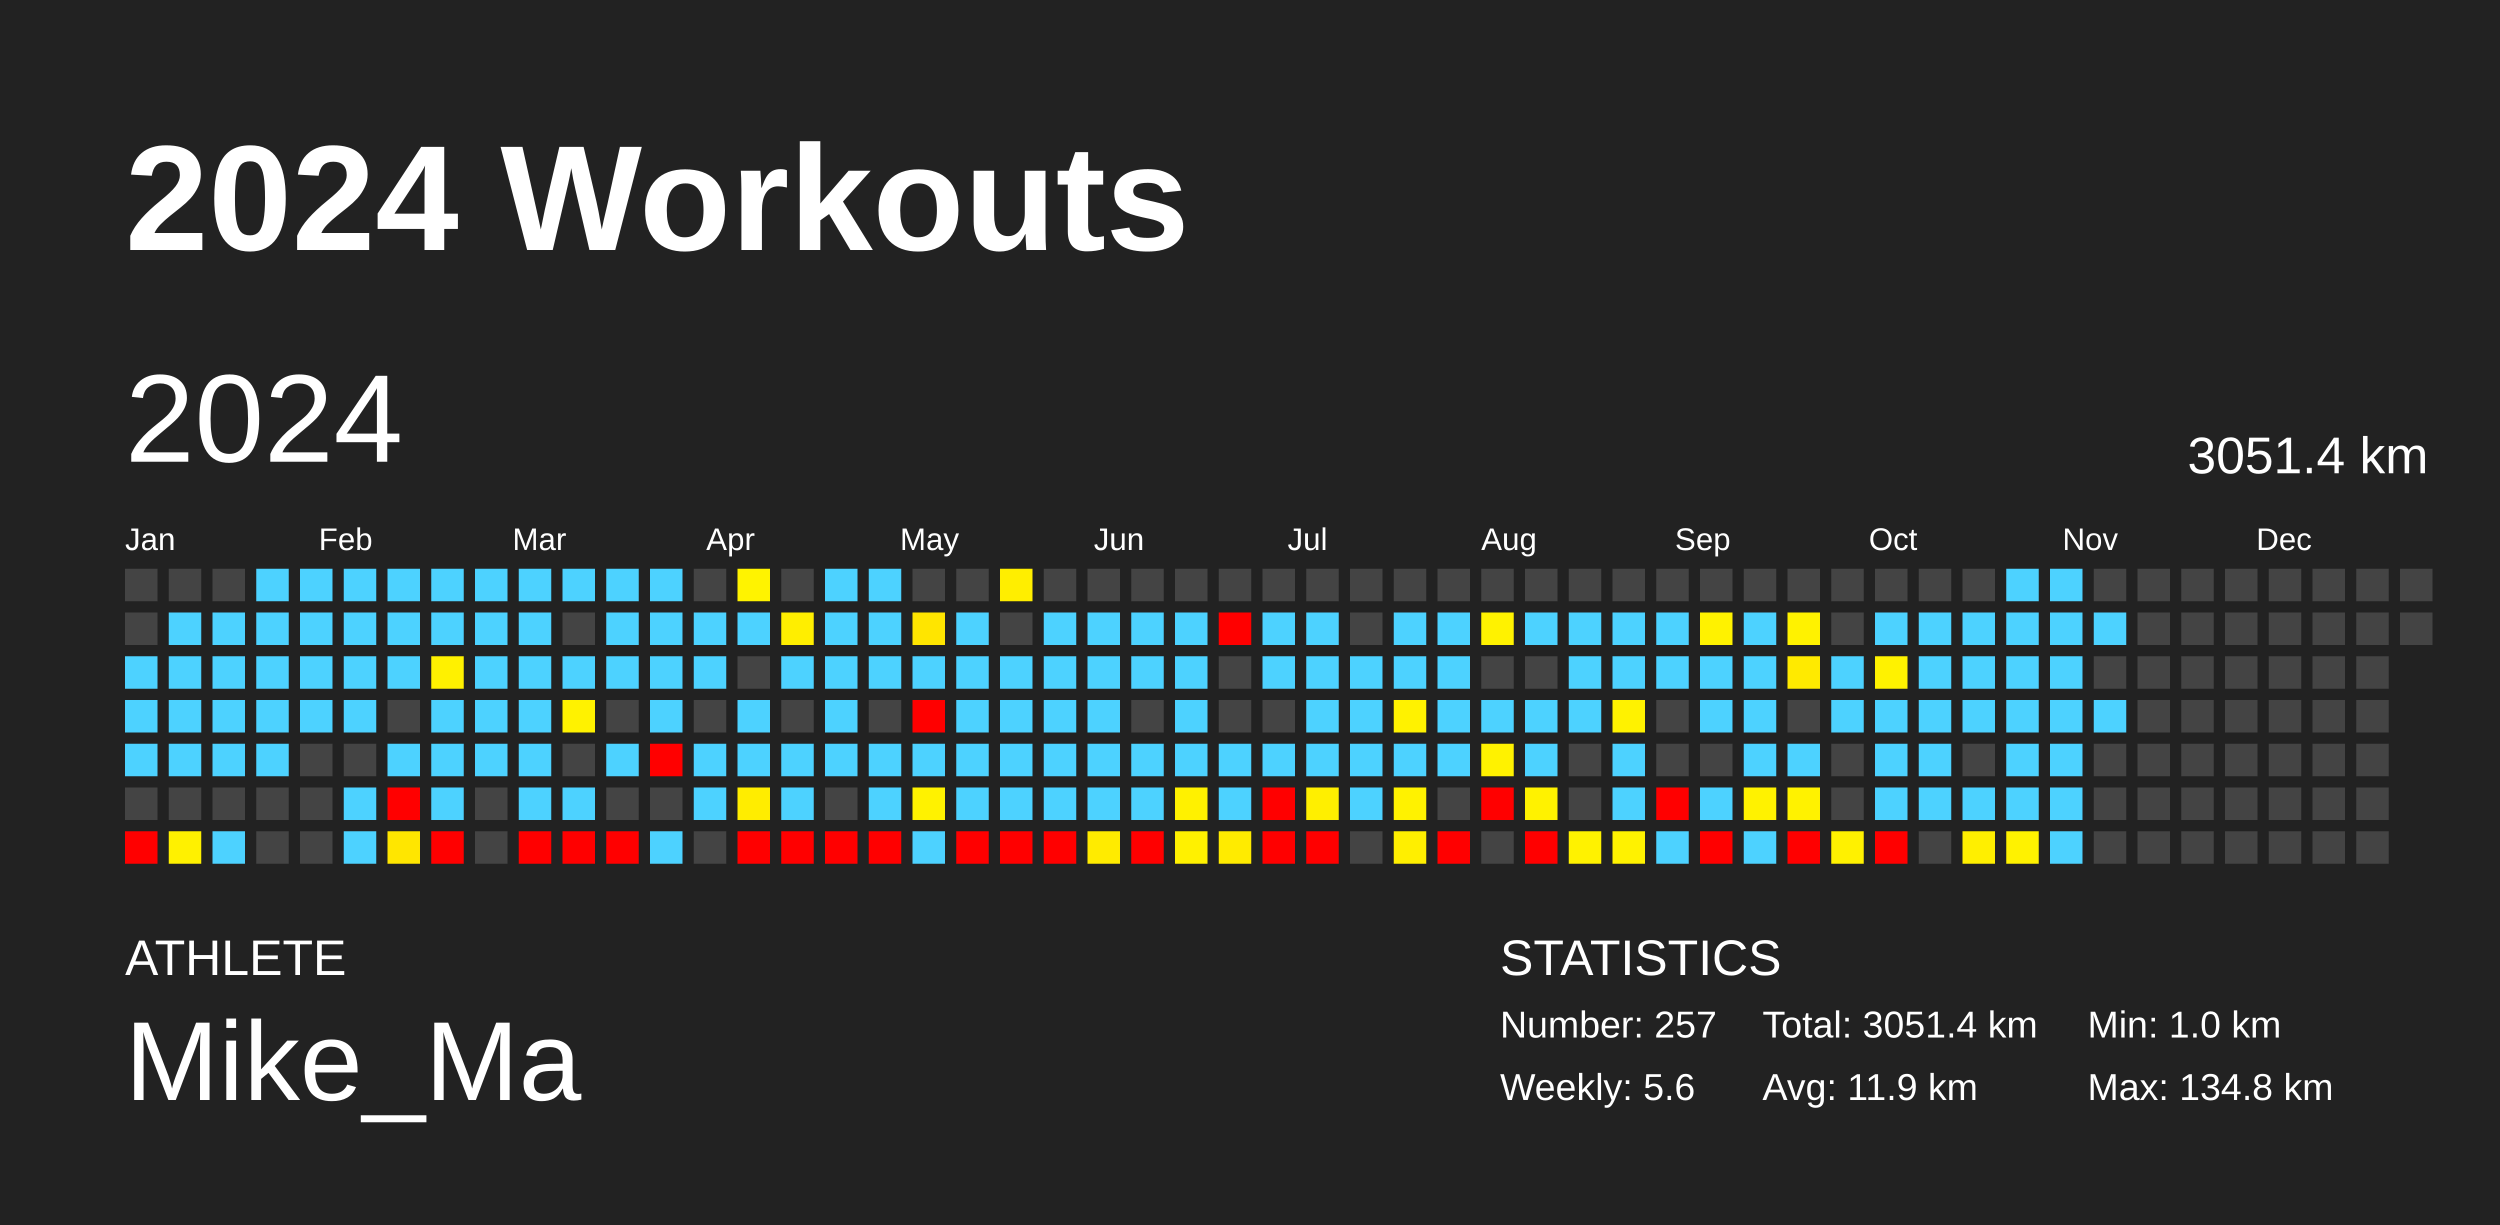
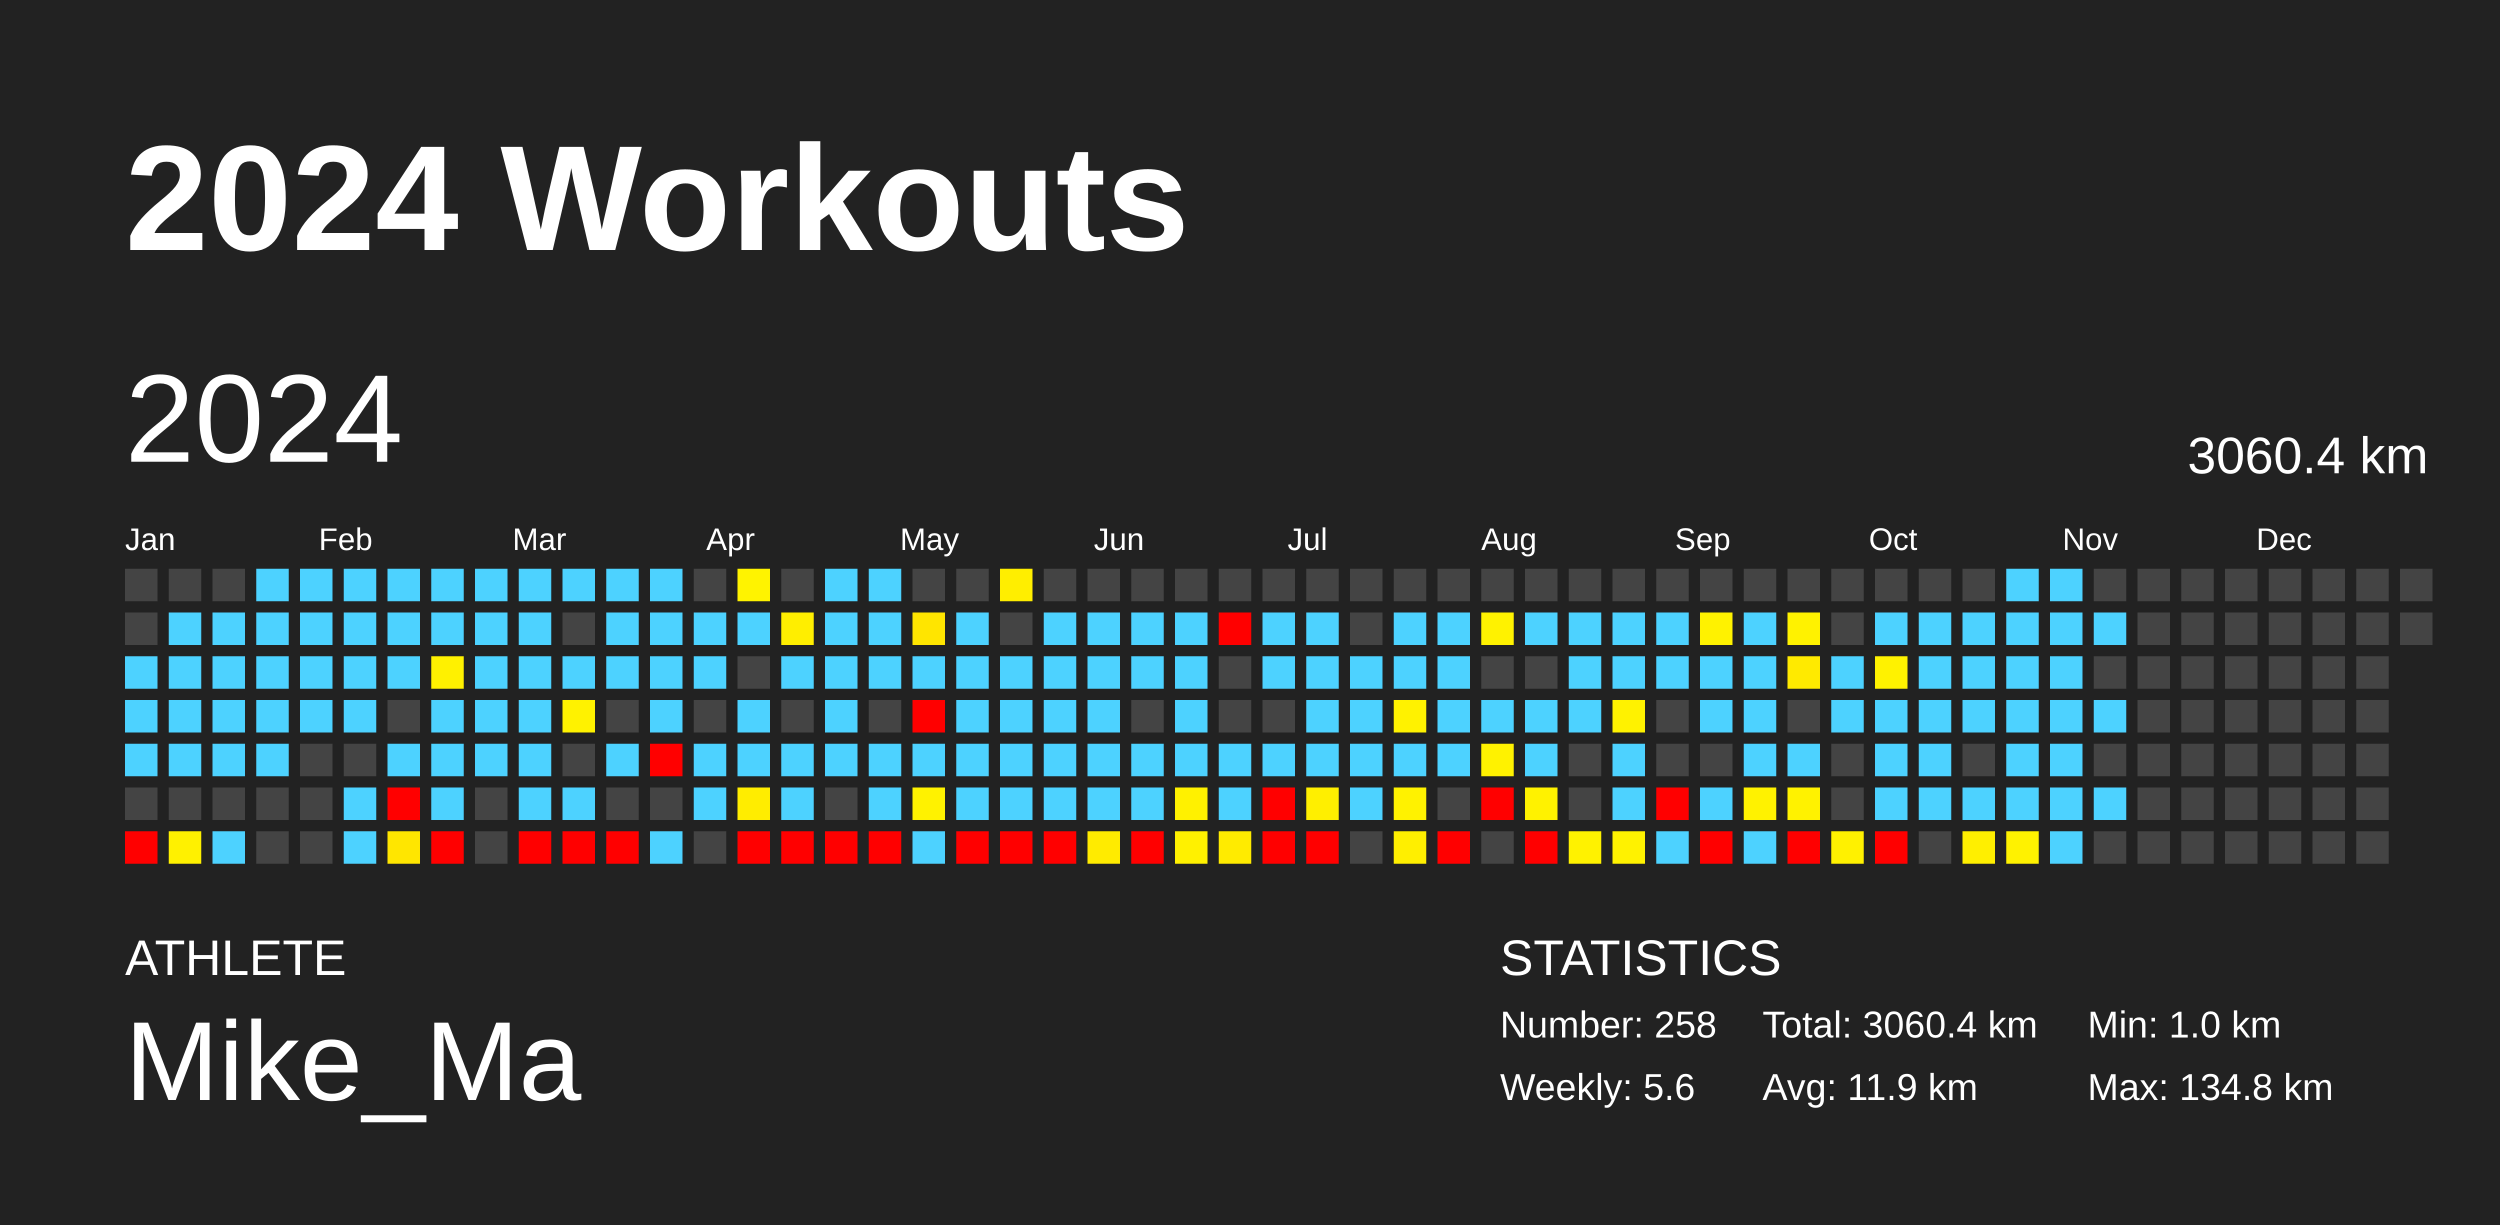
<svg xmlns="http://www.w3.org/2000/svg" baseProfile="full" height="98mm" version="1.1" viewBox="0,0,200,98" width="200mm">
  <defs />
  <rect fill="#222222" height="98" width="200" x="0" y="0" />
  <text fill="#FFFFFF" style="font-size:12px; font-family:Arial; font-weight:bold;" x="10" y="20">2024 Workouts</text>
  <text fill="#FFFFFF" style="font-size:4px; font-family:Arial" x="10" y="78">ATHLETE</text>
  <text fill="#FFFFFF" style="font-size:9px; font-family:Arial" x="10" y="88">Mike_Ma</text>
  <text fill="#FFFFFF" style="font-size:4px; font-family:Arial" x="120" y="78">STATISTICS</text>
-   <text fill="#FFFFFF" style="font-size:3px; font-family:Arial" x="120" y="83">Number: 257</text>
+   <text fill="#FFFFFF" style="font-size:3px; font-family:Arial" x="120" y="83">Number: 258</text>
  <text fill="#FFFFFF" style="font-size:3px; font-family:Arial" x="120" y="88">Weekly: 5.6</text>
-   <text fill="#FFFFFF" style="font-size:3px; font-family:Arial" x="141" y="83">Total: 3051.4 km</text>
+   <text fill="#FFFFFF" style="font-size:3px; font-family:Arial" x="141" y="83">Total: 3060.4 km</text>
  <text fill="#FFFFFF" style="font-size:3px; font-family:Arial" x="141" y="88">Avg: 11.9 km</text>
  <text fill="#FFFFFF" style="font-size:3px; font-family:Arial" x="167" y="83">Min: 1.0 km</text>
  <text fill="#FFFFFF" style="font-size:3px; font-family:Arial" x="167" y="88">Max: 134.8 km</text>
  <text dominant-baseline="hanging" fill="#FFFFFF" style="font-size:10.0px; font-family:Arial;" x="10" y="30">2024</text>
-   <text dominant-baseline="hanging" fill="#FFFFFF" style="font-size:4.125px; font-family:Arial;" x="175" y="35">3051.4 km</text>
+   <text dominant-baseline="hanging" fill="#FFFFFF" style="font-size:4.125px; font-family:Arial;" x="175" y="35">3060.4 km</text>
  <text fill="#FFFFFF" style="font-size:2.5px; font-family:Arial" x="10.0" y="44">Jan</text>
  <text fill="#FFFFFF" style="font-size:2.5px; font-family:Arial" x="25.5" y="44">Feb</text>
  <text fill="#FFFFFF" style="font-size:2.5px; font-family:Arial" x="41.0" y="44">Mar</text>
  <text fill="#FFFFFF" style="font-size:2.5px; font-family:Arial" x="56.5" y="44">Apr</text>
  <text fill="#FFFFFF" style="font-size:2.5px; font-family:Arial" x="72.0" y="44">May</text>
  <text fill="#FFFFFF" style="font-size:2.5px; font-family:Arial" x="87.5" y="44">Jun</text>
  <text fill="#FFFFFF" style="font-size:2.5px; font-family:Arial" x="103.0" y="44">Jul</text>
  <text fill="#FFFFFF" style="font-size:2.5px; font-family:Arial" x="118.5" y="44">Aug</text>
  <text fill="#FFFFFF" style="font-size:2.5px; font-family:Arial" x="134.0" y="44">Sep</text>
  <text fill="#FFFFFF" style="font-size:2.5px; font-family:Arial" x="149.5" y="44">Oct</text>
  <text fill="#FFFFFF" style="font-size:2.5px; font-family:Arial" x="165.0" y="44">Nov</text>
  <text fill="#FFFFFF" style="font-size:2.5px; font-family:Arial" x="180.5" y="44">Dec</text>
  <rect fill="#444444" height="2.6" width="2.6" x="10.0" y="45.5" />
  <rect fill="#444444" height="2.6" width="2.6" x="10.0" y="49.0" />
  <rect fill="#4dd2ff" height="2.6" width="2.6" x="10.0" y="52.5" />
  <rect fill="#4dd2ff" height="2.6" width="2.6" x="10.0" y="56.0" />
  <rect fill="#4dd2ff" height="2.6" width="2.6" x="10.0" y="59.5" />
  <rect fill="#444444" height="2.6" width="2.6" x="10.0" y="63.0" />
  <rect fill="red" height="2.6" width="2.6" x="10.0" y="66.5" />
  <rect fill="#444444" height="2.6" width="2.6" x="13.5" y="45.5" />
  <rect fill="#4dd2ff" height="2.6" width="2.6" x="13.5" y="49.0" />
  <rect fill="#4dd2ff" height="2.6" width="2.6" x="13.5" y="52.5" />
  <rect fill="#4dd2ff" height="2.6" width="2.6" x="13.5" y="56.0" />
  <rect fill="#4dd2ff" height="2.6" width="2.6" x="13.5" y="59.5" />
  <rect fill="#444444" height="2.6" width="2.6" x="13.5" y="63.0" />
  <rect fill="#fff100" height="2.6" width="2.6" x="13.5" y="66.5" />
  <rect fill="#444444" height="2.6" width="2.6" x="17.0" y="45.5" />
  <rect fill="#4dd2ff" height="2.6" width="2.6" x="17.0" y="49.0" />
  <rect fill="#4dd2ff" height="2.6" width="2.6" x="17.0" y="52.5" />
  <rect fill="#4dd2ff" height="2.6" width="2.6" x="17.0" y="56.0" />
  <rect fill="#4dd2ff" height="2.6" width="2.6" x="17.0" y="59.5" />
  <rect fill="#444444" height="2.6" width="2.6" x="17.0" y="63.0" />
  <rect fill="#4dd2ff" height="2.6" width="2.6" x="17.0" y="66.5" />
  <rect fill="#4dd2ff" height="2.6" width="2.6" x="20.5" y="45.5" />
  <rect fill="#4dd2ff" height="2.6" width="2.6" x="20.5" y="49.0" />
  <rect fill="#4dd2ff" height="2.6" width="2.6" x="20.5" y="52.5" />
  <rect fill="#4dd2ff" height="2.6" width="2.6" x="20.5" y="56.0" />
  <rect fill="#4dd2ff" height="2.6" width="2.6" x="20.5" y="59.5" />
  <rect fill="#444444" height="2.6" width="2.6" x="20.5" y="63.0" />
  <rect fill="#444444" height="2.6" width="2.6" x="20.5" y="66.5" />
  <rect fill="#4dd2ff" height="2.6" width="2.6" x="24.0" y="45.5" />
  <rect fill="#4dd2ff" height="2.6" width="2.6" x="24.0" y="49.0" />
  <rect fill="#4dd2ff" height="2.6" width="2.6" x="24.0" y="52.5" />
  <rect fill="#4dd2ff" height="2.6" width="2.6" x="24.0" y="56.0" />
  <rect fill="#444444" height="2.6" width="2.6" x="24.0" y="59.5" />
  <rect fill="#444444" height="2.6" width="2.6" x="24.0" y="63.0" />
  <rect fill="#444444" height="2.6" width="2.6" x="24.0" y="66.5" />
  <rect fill="#4dd2ff" height="2.6" width="2.6" x="27.5" y="45.5" />
  <rect fill="#4dd2ff" height="2.6" width="2.6" x="27.5" y="49.0" />
  <rect fill="#4dd2ff" height="2.6" width="2.6" x="27.5" y="52.5" />
  <rect fill="#4dd2ff" height="2.6" width="2.6" x="27.5" y="56.0" />
  <rect fill="#444444" height="2.6" width="2.6" x="27.5" y="59.5" />
  <rect fill="#4dd2ff" height="2.6" width="2.6" x="27.5" y="63.0" />
  <rect fill="#4dd2ff" height="2.6" width="2.6" x="27.5" y="66.5" />
  <rect fill="#4dd2ff" height="2.6" width="2.6" x="31.0" y="45.5" />
  <rect fill="#4dd2ff" height="2.6" width="2.6" x="31.0" y="49.0" />
  <rect fill="#4dd2ff" height="2.6" width="2.6" x="31.0" y="52.5" />
  <rect fill="#444444" height="2.6" width="2.6" x="31.0" y="56.0" />
  <rect fill="#4dd2ff" height="2.6" width="2.6" x="31.0" y="59.5" />
  <rect fill="red" height="2.6" width="2.6" x="31.0" y="63.0" />
  <rect fill="#ffe600" height="2.6" width="2.6" x="31.0" y="66.5" />
  <rect fill="#4dd2ff" height="2.6" width="2.6" x="34.5" y="45.5" />
  <rect fill="#4dd2ff" height="2.6" width="2.6" x="34.5" y="49.0" />
  <rect fill="#fff100" height="2.6" width="2.6" x="34.5" y="52.5" />
  <rect fill="#4dd2ff" height="2.6" width="2.6" x="34.5" y="56.0" />
  <rect fill="#4dd2ff" height="2.6" width="2.6" x="34.5" y="59.5" />
  <rect fill="#4dd2ff" height="2.6" width="2.6" x="34.5" y="63.0" />
  <rect fill="red" height="2.6" width="2.6" x="34.5" y="66.5" />
  <rect fill="#4dd2ff" height="2.6" width="2.6" x="38.0" y="45.5" />
  <rect fill="#4dd2ff" height="2.6" width="2.6" x="38.0" y="49.0" />
  <rect fill="#4dd2ff" height="2.6" width="2.6" x="38.0" y="52.5" />
  <rect fill="#4dd2ff" height="2.6" width="2.6" x="38.0" y="56.0" />
  <rect fill="#4dd2ff" height="2.6" width="2.6" x="38.0" y="59.5" />
  <rect fill="#444444" height="2.6" width="2.6" x="38.0" y="63.0" />
  <rect fill="#444444" height="2.6" width="2.6" x="38.0" y="66.5" />
  <rect fill="#4dd2ff" height="2.6" width="2.6" x="41.5" y="45.5" />
  <rect fill="#4dd2ff" height="2.6" width="2.6" x="41.5" y="49.0" />
  <rect fill="#4dd2ff" height="2.6" width="2.6" x="41.5" y="52.5" />
  <rect fill="#4dd2ff" height="2.6" width="2.6" x="41.5" y="56.0" />
  <rect fill="#4dd2ff" height="2.6" width="2.6" x="41.5" y="59.5" />
  <rect fill="#4dd2ff" height="2.6" width="2.6" x="41.5" y="63.0" />
  <rect fill="red" height="2.6" width="2.6" x="41.5" y="66.5" />
  <rect fill="#4dd2ff" height="2.6" width="2.6" x="45.0" y="45.5" />
  <rect fill="#444444" height="2.6" width="2.6" x="45.0" y="49.0" />
  <rect fill="#4dd2ff" height="2.6" width="2.6" x="45.0" y="52.5" />
  <rect fill="#fff200" height="2.6" width="2.6" x="45.0" y="56.0" />
  <rect fill="#444444" height="2.6" width="2.6" x="45.0" y="59.5" />
  <rect fill="#4dd2ff" height="2.6" width="2.6" x="45.0" y="63.0" />
  <rect fill="red" height="2.6" width="2.6" x="45.0" y="66.5" />
  <rect fill="#4dd2ff" height="2.6" width="2.6" x="48.5" y="45.5" />
  <rect fill="#4dd2ff" height="2.6" width="2.6" x="48.5" y="49.0" />
  <rect fill="#4dd2ff" height="2.6" width="2.6" x="48.5" y="52.5" />
  <rect fill="#444444" height="2.6" width="2.6" x="48.5" y="56.0" />
  <rect fill="#4dd2ff" height="2.6" width="2.6" x="48.5" y="59.5" />
  <rect fill="#444444" height="2.6" width="2.6" x="48.5" y="63.0" />
  <rect fill="red" height="2.6" width="2.6" x="48.5" y="66.5" />
  <rect fill="#4dd2ff" height="2.6" width="2.6" x="52.0" y="45.5" />
  <rect fill="#4dd2ff" height="2.6" width="2.6" x="52.0" y="49.0" />
  <rect fill="#4dd2ff" height="2.6" width="2.6" x="52.0" y="52.5" />
  <rect fill="#4dd2ff" height="2.6" width="2.6" x="52.0" y="56.0" />
  <rect fill="red" height="2.6" width="2.6" x="52.0" y="59.5" />
  <rect fill="#444444" height="2.6" width="2.6" x="52.0" y="63.0" />
  <rect fill="#4dd2ff" height="2.6" width="2.6" x="52.0" y="66.5" />
  <rect fill="#444444" height="2.6" width="2.6" x="55.5" y="45.5" />
  <rect fill="#4dd2ff" height="2.6" width="2.6" x="55.5" y="49.0" />
  <rect fill="#4dd2ff" height="2.6" width="2.6" x="55.5" y="52.5" />
  <rect fill="#444444" height="2.6" width="2.6" x="55.5" y="56.0" />
  <rect fill="#4dd2ff" height="2.6" width="2.6" x="55.5" y="59.5" />
  <rect fill="#4dd2ff" height="2.6" width="2.6" x="55.5" y="63.0" />
  <rect fill="#444444" height="2.6" width="2.6" x="55.5" y="66.5" />
  <rect fill="#fff300" height="2.6" width="2.6" x="59.0" y="45.5" />
  <rect fill="#4dd2ff" height="2.6" width="2.6" x="59.0" y="49.0" />
  <rect fill="#444444" height="2.6" width="2.6" x="59.0" y="52.5" />
  <rect fill="#4dd2ff" height="2.6" width="2.6" x="59.0" y="56.0" />
  <rect fill="#4dd2ff" height="2.6" width="2.6" x="59.0" y="59.5" />
  <rect fill="#ffed00" height="2.6" width="2.6" x="59.0" y="63.0" />
  <rect fill="red" height="2.6" width="2.6" x="59.0" y="66.5" />
  <rect fill="#444444" height="2.6" width="2.6" x="62.5" y="45.5" />
  <rect fill="#ffee00" height="2.6" width="2.6" x="62.5" y="49.0" />
  <rect fill="#4dd2ff" height="2.6" width="2.6" x="62.5" y="52.5" />
  <rect fill="#444444" height="2.6" width="2.6" x="62.5" y="56.0" />
  <rect fill="#4dd2ff" height="2.6" width="2.6" x="62.5" y="59.5" />
  <rect fill="#4dd2ff" height="2.6" width="2.6" x="62.5" y="63.0" />
  <rect fill="red" height="2.6" width="2.6" x="62.5" y="66.5" />
  <rect fill="#4dd2ff" height="2.6" width="2.6" x="66.0" y="45.5" />
  <rect fill="#4dd2ff" height="2.6" width="2.6" x="66.0" y="49.0" />
  <rect fill="#4dd2ff" height="2.6" width="2.6" x="66.0" y="52.5" />
  <rect fill="#4dd2ff" height="2.6" width="2.6" x="66.0" y="56.0" />
  <rect fill="#4dd2ff" height="2.6" width="2.6" x="66.0" y="59.5" />
  <rect fill="#444444" height="2.6" width="2.6" x="66.0" y="63.0" />
  <rect fill="red" height="2.6" width="2.6" x="66.0" y="66.5" />
  <rect fill="#4dd2ff" height="2.6" width="2.6" x="69.5" y="45.5" />
  <rect fill="#4dd2ff" height="2.6" width="2.6" x="69.5" y="49.0" />
  <rect fill="#4dd2ff" height="2.6" width="2.6" x="69.5" y="52.5" />
  <rect fill="#444444" height="2.6" width="2.6" x="69.5" y="56.0" />
  <rect fill="#4dd2ff" height="2.6" width="2.6" x="69.5" y="59.5" />
  <rect fill="#4dd2ff" height="2.6" width="2.6" x="69.5" y="63.0" />
  <rect fill="red" height="2.6" width="2.6" x="69.5" y="66.5" />
  <rect fill="#444444" height="2.6" width="2.6" x="73.0" y="45.5" />
  <rect fill="#ffe500" height="2.6" width="2.6" x="73.0" y="49.0" />
  <rect fill="#4dd2ff" height="2.6" width="2.6" x="73.0" y="52.5" />
  <rect fill="red" height="2.6" width="2.6" x="73.0" y="56.0" />
  <rect fill="#4dd2ff" height="2.6" width="2.6" x="73.0" y="59.5" />
  <rect fill="#fff200" height="2.6" width="2.6" x="73.0" y="63.0" />
  <rect fill="#4dd2ff" height="2.6" width="2.6" x="73.0" y="66.5" />
  <rect fill="#444444" height="2.6" width="2.6" x="76.5" y="45.5" />
  <rect fill="#4dd2ff" height="2.6" width="2.6" x="76.5" y="49.0" />
  <rect fill="#4dd2ff" height="2.6" width="2.6" x="76.5" y="52.5" />
  <rect fill="#4dd2ff" height="2.6" width="2.6" x="76.5" y="56.0" />
  <rect fill="#4dd2ff" height="2.6" width="2.6" x="76.5" y="59.5" />
  <rect fill="#4dd2ff" height="2.6" width="2.6" x="76.5" y="63.0" />
  <rect fill="red" height="2.6" width="2.6" x="76.5" y="66.5" />
  <rect fill="#ffee00" height="2.6" width="2.6" x="80.0" y="45.5" />
  <rect fill="#444444" height="2.6" width="2.6" x="80.0" y="49.0" />
  <rect fill="#4dd2ff" height="2.6" width="2.6" x="80.0" y="52.5" />
  <rect fill="#4dd2ff" height="2.6" width="2.6" x="80.0" y="56.0" />
  <rect fill="#4dd2ff" height="2.6" width="2.6" x="80.0" y="59.5" />
  <rect fill="#4dd2ff" height="2.6" width="2.6" x="80.0" y="63.0" />
  <rect fill="red" height="2.6" width="2.6" x="80.0" y="66.5" />
  <rect fill="#444444" height="2.6" width="2.6" x="83.5" y="45.5" />
  <rect fill="#4dd2ff" height="2.6" width="2.6" x="83.5" y="49.0" />
  <rect fill="#4dd2ff" height="2.6" width="2.6" x="83.5" y="52.5" />
  <rect fill="#4dd2ff" height="2.6" width="2.6" x="83.5" y="56.0" />
  <rect fill="#4dd2ff" height="2.6" width="2.6" x="83.5" y="59.5" />
  <rect fill="#4dd2ff" height="2.6" width="2.6" x="83.5" y="63.0" />
  <rect fill="red" height="2.6" width="2.6" x="83.5" y="66.5" />
  <rect fill="#444444" height="2.6" width="2.6" x="87.0" y="45.5" />
  <rect fill="#4dd2ff" height="2.6" width="2.6" x="87.0" y="49.0" />
  <rect fill="#4dd2ff" height="2.6" width="2.6" x="87.0" y="52.5" />
  <rect fill="#4dd2ff" height="2.6" width="2.6" x="87.0" y="56.0" />
  <rect fill="#4dd2ff" height="2.6" width="2.6" x="87.0" y="59.5" />
  <rect fill="#4dd2ff" height="2.6" width="2.6" x="87.0" y="63.0" />
  <rect fill="#ffeb00" height="2.6" width="2.6" x="87.0" y="66.5" />
  <rect fill="#444444" height="2.6" width="2.6" x="90.5" y="45.5" />
  <rect fill="#4dd2ff" height="2.6" width="2.6" x="90.5" y="49.0" />
  <rect fill="#4dd2ff" height="2.6" width="2.6" x="90.5" y="52.5" />
  <rect fill="#444444" height="2.6" width="2.6" x="90.5" y="56.0" />
  <rect fill="#4dd2ff" height="2.6" width="2.6" x="90.5" y="59.5" />
  <rect fill="#4dd2ff" height="2.6" width="2.6" x="90.5" y="63.0" />
  <rect fill="red" height="2.6" width="2.6" x="90.5" y="66.5" />
  <rect fill="#444444" height="2.6" width="2.6" x="94.0" y="45.5" />
  <rect fill="#4dd2ff" height="2.6" width="2.6" x="94.0" y="49.0" />
  <rect fill="#4dd2ff" height="2.6" width="2.6" x="94.0" y="52.5" />
  <rect fill="#4dd2ff" height="2.6" width="2.6" x="94.0" y="56.0" />
  <rect fill="#4dd2ff" height="2.6" width="2.6" x="94.0" y="59.5" />
  <rect fill="#fff100" height="2.6" width="2.6" x="94.0" y="63.0" />
  <rect fill="#fff100" height="2.6" width="2.6" x="94.0" y="66.5" />
  <rect fill="#444444" height="2.6" width="2.6" x="97.5" y="45.5" />
  <rect fill="red" height="2.6" width="2.6" x="97.5" y="49.0" />
  <rect fill="#444444" height="2.6" width="2.6" x="97.5" y="52.5" />
  <rect fill="#444444" height="2.6" width="2.6" x="97.5" y="56.0" />
  <rect fill="#4dd2ff" height="2.6" width="2.6" x="97.5" y="59.5" />
  <rect fill="#4dd2ff" height="2.6" width="2.6" x="97.5" y="63.0" />
  <rect fill="#ffeb00" height="2.6" width="2.6" x="97.5" y="66.5" />
  <rect fill="#444444" height="2.6" width="2.6" x="101.0" y="45.5" />
  <rect fill="#4dd2ff" height="2.6" width="2.6" x="101.0" y="49.0" />
  <rect fill="#4dd2ff" height="2.6" width="2.6" x="101.0" y="52.5" />
  <rect fill="#444444" height="2.6" width="2.6" x="101.0" y="56.0" />
  <rect fill="#4dd2ff" height="2.6" width="2.6" x="101.0" y="59.5" />
  <rect fill="red" height="2.6" width="2.6" x="101.0" y="63.0" />
  <rect fill="red" height="2.6" width="2.6" x="101.0" y="66.5" />
  <rect fill="#444444" height="2.6" width="2.6" x="104.5" y="45.5" />
  <rect fill="#4dd2ff" height="2.6" width="2.6" x="104.5" y="49.0" />
  <rect fill="#4dd2ff" height="2.6" width="2.6" x="104.5" y="52.5" />
  <rect fill="#4dd2ff" height="2.6" width="2.6" x="104.5" y="56.0" />
  <rect fill="#4dd2ff" height="2.6" width="2.6" x="104.5" y="59.5" />
  <rect fill="#ffef00" height="2.6" width="2.6" x="104.5" y="63.0" />
  <rect fill="red" height="2.6" width="2.6" x="104.5" y="66.5" />
  <rect fill="#444444" height="2.6" width="2.6" x="108.0" y="45.5" />
  <rect fill="#444444" height="2.6" width="2.6" x="108.0" y="49.0" />
  <rect fill="#4dd2ff" height="2.6" width="2.6" x="108.0" y="52.5" />
  <rect fill="#4dd2ff" height="2.6" width="2.6" x="108.0" y="56.0" />
  <rect fill="#4dd2ff" height="2.6" width="2.6" x="108.0" y="59.5" />
  <rect fill="#4dd2ff" height="2.6" width="2.6" x="108.0" y="63.0" />
  <rect fill="#444444" height="2.6" width="2.6" x="108.0" y="66.5" />
  <rect fill="#444444" height="2.6" width="2.6" x="111.5" y="45.5" />
  <rect fill="#4dd2ff" height="2.6" width="2.6" x="111.5" y="49.0" />
  <rect fill="#4dd2ff" height="2.6" width="2.6" x="111.5" y="52.5" />
  <rect fill="#fff200" height="2.6" width="2.6" x="111.5" y="56.0" />
  <rect fill="#4dd2ff" height="2.6" width="2.6" x="111.5" y="59.5" />
  <rect fill="#fff200" height="2.6" width="2.6" x="111.5" y="63.0" />
  <rect fill="#ffef00" height="2.6" width="2.6" x="111.5" y="66.5" />
  <rect fill="#444444" height="2.6" width="2.6" x="115.0" y="45.5" />
  <rect fill="#4dd2ff" height="2.6" width="2.6" x="115.0" y="49.0" />
  <rect fill="#4dd2ff" height="2.6" width="2.6" x="115.0" y="52.5" />
  <rect fill="#4dd2ff" height="2.6" width="2.6" x="115.0" y="56.0" />
  <rect fill="#4dd2ff" height="2.6" width="2.6" x="115.0" y="59.5" />
  <rect fill="#444444" height="2.6" width="2.6" x="115.0" y="63.0" />
  <rect fill="red" height="2.6" width="2.6" x="115.0" y="66.5" />
  <rect fill="#444444" height="2.6" width="2.6" x="118.5" y="45.5" />
  <rect fill="#fff200" height="2.6" width="2.6" x="118.5" y="49.0" />
  <rect fill="#444444" height="2.6" width="2.6" x="118.5" y="52.5" />
  <rect fill="#4dd2ff" height="2.6" width="2.6" x="118.5" y="56.0" />
  <rect fill="#fff200" height="2.6" width="2.6" x="118.5" y="59.5" />
  <rect fill="red" height="2.6" width="2.6" x="118.5" y="63.0" />
  <rect fill="#444444" height="2.6" width="2.6" x="118.5" y="66.5" />
  <rect fill="#444444" height="2.6" width="2.6" x="122.0" y="45.5" />
  <rect fill="#4dd2ff" height="2.6" width="2.6" x="122.0" y="49.0" />
  <rect fill="#444444" height="2.6" width="2.6" x="122.0" y="52.5" />
  <rect fill="#4dd2ff" height="2.6" width="2.6" x="122.0" y="56.0" />
  <rect fill="#4dd2ff" height="2.6" width="2.6" x="122.0" y="59.5" />
  <rect fill="#fff200" height="2.6" width="2.6" x="122.0" y="63.0" />
  <rect fill="red" height="2.6" width="2.6" x="122.0" y="66.5" />
  <rect fill="#444444" height="2.6" width="2.6" x="125.5" y="45.5" />
  <rect fill="#4dd2ff" height="2.6" width="2.6" x="125.5" y="49.0" />
  <rect fill="#4dd2ff" height="2.6" width="2.6" x="125.5" y="52.5" />
  <rect fill="#4dd2ff" height="2.6" width="2.6" x="125.5" y="56.0" />
  <rect fill="#444444" height="2.6" width="2.6" x="125.5" y="59.5" />
  <rect fill="#444444" height="2.6" width="2.6" x="125.5" y="63.0" />
  <rect fill="#fff200" height="2.6" width="2.6" x="125.5" y="66.5" />
  <rect fill="#444444" height="2.6" width="2.6" x="129.0" y="45.5" />
  <rect fill="#4dd2ff" height="2.6" width="2.6" x="129.0" y="49.0" />
  <rect fill="#4dd2ff" height="2.6" width="2.6" x="129.0" y="52.5" />
  <rect fill="#fff200" height="2.6" width="2.6" x="129.0" y="56.0" />
  <rect fill="#4dd2ff" height="2.6" width="2.6" x="129.0" y="59.5" />
  <rect fill="#4dd2ff" height="2.6" width="2.6" x="129.0" y="63.0" />
  <rect fill="#fff200" height="2.6" width="2.6" x="129.0" y="66.5" />
  <rect fill="#444444" height="2.6" width="2.6" x="132.5" y="45.5" />
  <rect fill="#4dd2ff" height="2.6" width="2.6" x="132.5" y="49.0" />
  <rect fill="#4dd2ff" height="2.6" width="2.6" x="132.5" y="52.5" />
  <rect fill="#444444" height="2.6" width="2.6" x="132.5" y="56.0" />
  <rect fill="#444444" height="2.6" width="2.6" x="132.5" y="59.5" />
  <rect fill="red" height="2.6" width="2.6" x="132.5" y="63.0" />
  <rect fill="#4dd2ff" height="2.6" width="2.6" x="132.5" y="66.5" />
  <rect fill="#444444" height="2.6" width="2.6" x="136.0" y="45.5" />
  <rect fill="#fff200" height="2.6" width="2.6" x="136.0" y="49.0" />
  <rect fill="#4dd2ff" height="2.6" width="2.6" x="136.0" y="52.5" />
  <rect fill="#4dd2ff" height="2.6" width="2.6" x="136.0" y="56.0" />
  <rect fill="#444444" height="2.6" width="2.6" x="136.0" y="59.5" />
  <rect fill="#4dd2ff" height="2.6" width="2.6" x="136.0" y="63.0" />
  <rect fill="red" height="2.6" width="2.6" x="136.0" y="66.5" />
  <rect fill="#444444" height="2.6" width="2.6" x="139.5" y="45.5" />
  <rect fill="#4dd2ff" height="2.6" width="2.6" x="139.5" y="49.0" />
  <rect fill="#4dd2ff" height="2.6" width="2.6" x="139.5" y="52.5" />
  <rect fill="#4dd2ff" height="2.6" width="2.6" x="139.5" y="56.0" />
  <rect fill="#4dd2ff" height="2.6" width="2.6" x="139.5" y="59.5" />
  <rect fill="#fff200" height="2.6" width="2.6" x="139.5" y="63.0" />
  <rect fill="#4dd2ff" height="2.6" width="2.6" x="139.5" y="66.5" />
  <rect fill="#444444" height="2.6" width="2.6" x="143.0" y="45.5" />
  <rect fill="#fff200" height="2.6" width="2.6" x="143.0" y="49.0" />
  <rect fill="#ffea00" height="2.6" width="2.6" x="143.0" y="52.5" />
  <rect fill="#444444" height="2.6" width="2.6" x="143.0" y="56.0" />
  <rect fill="#4dd2ff" height="2.6" width="2.6" x="143.0" y="59.5" />
  <rect fill="#fff200" height="2.6" width="2.6" x="143.0" y="63.0" />
  <rect fill="red" height="2.6" width="2.6" x="143.0" y="66.5" />
  <rect fill="#444444" height="2.6" width="2.6" x="146.5" y="45.5" />
  <rect fill="#444444" height="2.6" width="2.6" x="146.5" y="49.0" />
  <rect fill="#4dd2ff" height="2.6" width="2.6" x="146.5" y="52.5" />
  <rect fill="#4dd2ff" height="2.6" width="2.6" x="146.5" y="56.0" />
  <rect fill="#444444" height="2.6" width="2.6" x="146.5" y="59.5" />
  <rect fill="#444444" height="2.6" width="2.6" x="146.5" y="63.0" />
  <rect fill="#fff100" height="2.6" width="2.6" x="146.5" y="66.5" />
  <rect fill="#444444" height="2.6" width="2.6" x="150.0" y="45.5" />
  <rect fill="#4dd2ff" height="2.6" width="2.6" x="150.0" y="49.0" />
  <rect fill="#fff200" height="2.6" width="2.6" x="150.0" y="52.5" />
  <rect fill="#4dd2ff" height="2.6" width="2.6" x="150.0" y="56.0" />
  <rect fill="#4dd2ff" height="2.6" width="2.6" x="150.0" y="59.5" />
  <rect fill="#4dd2ff" height="2.6" width="2.6" x="150.0" y="63.0" />
  <rect fill="red" height="2.6" width="2.6" x="150.0" y="66.5" />
  <rect fill="#444444" height="2.6" width="2.6" x="153.5" y="45.5" />
  <rect fill="#4dd2ff" height="2.6" width="2.6" x="153.5" y="49.0" />
  <rect fill="#4dd2ff" height="2.6" width="2.6" x="153.5" y="52.5" />
  <rect fill="#4dd2ff" height="2.6" width="2.6" x="153.5" y="56.0" />
  <rect fill="#4dd2ff" height="2.6" width="2.6" x="153.5" y="59.5" />
  <rect fill="#4dd2ff" height="2.6" width="2.6" x="153.5" y="63.0" />
  <rect fill="#444444" height="2.6" width="2.6" x="153.5" y="66.5" />
  <rect fill="#444444" height="2.6" width="2.6" x="157.0" y="45.5" />
  <rect fill="#4dd2ff" height="2.6" width="2.6" x="157.0" y="49.0" />
  <rect fill="#4dd2ff" height="2.6" width="2.6" x="157.0" y="52.5" />
  <rect fill="#4dd2ff" height="2.6" width="2.6" x="157.0" y="56.0" />
  <rect fill="#444444" height="2.6" width="2.6" x="157.0" y="59.5" />
  <rect fill="#4dd2ff" height="2.6" width="2.6" x="157.0" y="63.0" />
  <rect fill="#ffef00" height="2.6" width="2.6" x="157.0" y="66.5" />
  <rect fill="#4dd2ff" height="2.6" width="2.6" x="160.5" y="45.5" />
  <rect fill="#4dd2ff" height="2.6" width="2.6" x="160.5" y="49.0" />
  <rect fill="#4dd2ff" height="2.6" width="2.6" x="160.5" y="52.5" />
  <rect fill="#4dd2ff" height="2.6" width="2.6" x="160.5" y="56.0" />
  <rect fill="#4dd2ff" height="2.6" width="2.6" x="160.5" y="59.5" />
  <rect fill="#4dd2ff" height="2.6" width="2.6" x="160.5" y="63.0" />
  <rect fill="#fff200" height="2.6" width="2.6" x="160.5" y="66.5" />
  <rect fill="#4dd2ff" height="2.6" width="2.6" x="164.0" y="45.5" />
  <rect fill="#4dd2ff" height="2.6" width="2.6" x="164.0" y="49.0" />
  <rect fill="#4dd2ff" height="2.6" width="2.6" x="164.0" y="52.5" />
  <rect fill="#4dd2ff" height="2.6" width="2.6" x="164.0" y="56.0" />
  <rect fill="#4dd2ff" height="2.6" width="2.6" x="164.0" y="59.5" />
  <rect fill="#4dd2ff" height="2.6" width="2.6" x="164.0" y="63.0" />
  <rect fill="#4dd2ff" height="2.6" width="2.6" x="164.0" y="66.5" />
  <rect fill="#444444" height="2.6" width="2.6" x="167.5" y="45.5" />
  <rect fill="#4dd2ff" height="2.6" width="2.6" x="167.5" y="49.0" />
  <rect fill="#444444" height="2.6" width="2.6" x="167.5" y="52.5" />
  <rect fill="#4dd2ff" height="2.6" width="2.6" x="167.5" y="56.0" />
  <rect fill="#444444" height="2.6" width="2.6" x="167.5" y="59.5" />
-   <rect fill="#444444" height="2.6" width="2.6" x="167.5" y="63.0" />
+   <rect fill="#4dd2ff" height="2.6" width="2.6" x="167.5" y="63.0" />
  <rect fill="#444444" height="2.6" width="2.6" x="167.5" y="66.5" />
  <rect fill="#444444" height="2.6" width="2.6" x="171.0" y="45.5" />
  <rect fill="#444444" height="2.6" width="2.6" x="171.0" y="49.0" />
  <rect fill="#444444" height="2.6" width="2.6" x="171.0" y="52.5" />
  <rect fill="#444444" height="2.6" width="2.6" x="171.0" y="56.0" />
  <rect fill="#444444" height="2.6" width="2.6" x="171.0" y="59.5" />
  <rect fill="#444444" height="2.6" width="2.6" x="171.0" y="63.0" />
  <rect fill="#444444" height="2.6" width="2.6" x="171.0" y="66.5" />
  <rect fill="#444444" height="2.6" width="2.6" x="174.5" y="45.5" />
  <rect fill="#444444" height="2.6" width="2.6" x="174.5" y="49.0" />
  <rect fill="#444444" height="2.6" width="2.6" x="174.5" y="52.5" />
  <rect fill="#444444" height="2.6" width="2.6" x="174.5" y="56.0" />
  <rect fill="#444444" height="2.6" width="2.6" x="174.5" y="59.5" />
  <rect fill="#444444" height="2.6" width="2.6" x="174.5" y="63.0" />
  <rect fill="#444444" height="2.6" width="2.6" x="174.5" y="66.5" />
  <rect fill="#444444" height="2.6" width="2.6" x="178.0" y="45.5" />
  <rect fill="#444444" height="2.6" width="2.6" x="178.0" y="49.0" />
  <rect fill="#444444" height="2.6" width="2.6" x="178.0" y="52.5" />
  <rect fill="#444444" height="2.6" width="2.6" x="178.0" y="56.0" />
  <rect fill="#444444" height="2.6" width="2.6" x="178.0" y="59.5" />
  <rect fill="#444444" height="2.6" width="2.6" x="178.0" y="63.0" />
  <rect fill="#444444" height="2.6" width="2.6" x="178.0" y="66.5" />
  <rect fill="#444444" height="2.6" width="2.6" x="181.5" y="45.5" />
  <rect fill="#444444" height="2.6" width="2.6" x="181.5" y="49.0" />
  <rect fill="#444444" height="2.6" width="2.6" x="181.5" y="52.5" />
  <rect fill="#444444" height="2.6" width="2.6" x="181.5" y="56.0" />
  <rect fill="#444444" height="2.6" width="2.6" x="181.5" y="59.5" />
  <rect fill="#444444" height="2.6" width="2.6" x="181.5" y="63.0" />
  <rect fill="#444444" height="2.6" width="2.6" x="181.5" y="66.5" />
  <rect fill="#444444" height="2.6" width="2.6" x="185.0" y="45.5" />
  <rect fill="#444444" height="2.6" width="2.6" x="185.0" y="49.0" />
  <rect fill="#444444" height="2.6" width="2.6" x="185.0" y="52.5" />
  <rect fill="#444444" height="2.6" width="2.6" x="185.0" y="56.0" />
  <rect fill="#444444" height="2.6" width="2.6" x="185.0" y="59.5" />
  <rect fill="#444444" height="2.6" width="2.6" x="185.0" y="63.0" />
  <rect fill="#444444" height="2.6" width="2.6" x="185.0" y="66.5" />
  <rect fill="#444444" height="2.6" width="2.6" x="188.5" y="45.5" />
  <rect fill="#444444" height="2.6" width="2.6" x="188.5" y="49.0" />
  <rect fill="#444444" height="2.6" width="2.6" x="188.5" y="52.5" />
  <rect fill="#444444" height="2.6" width="2.6" x="188.5" y="56.0" />
  <rect fill="#444444" height="2.6" width="2.6" x="188.5" y="59.5" />
  <rect fill="#444444" height="2.6" width="2.6" x="188.5" y="63.0" />
  <rect fill="#444444" height="2.6" width="2.6" x="188.5" y="66.5" />
  <rect fill="#444444" height="2.6" width="2.6" x="192.0" y="45.5" />
  <rect fill="#444444" height="2.6" width="2.6" x="192.0" y="49.0" />
</svg>
